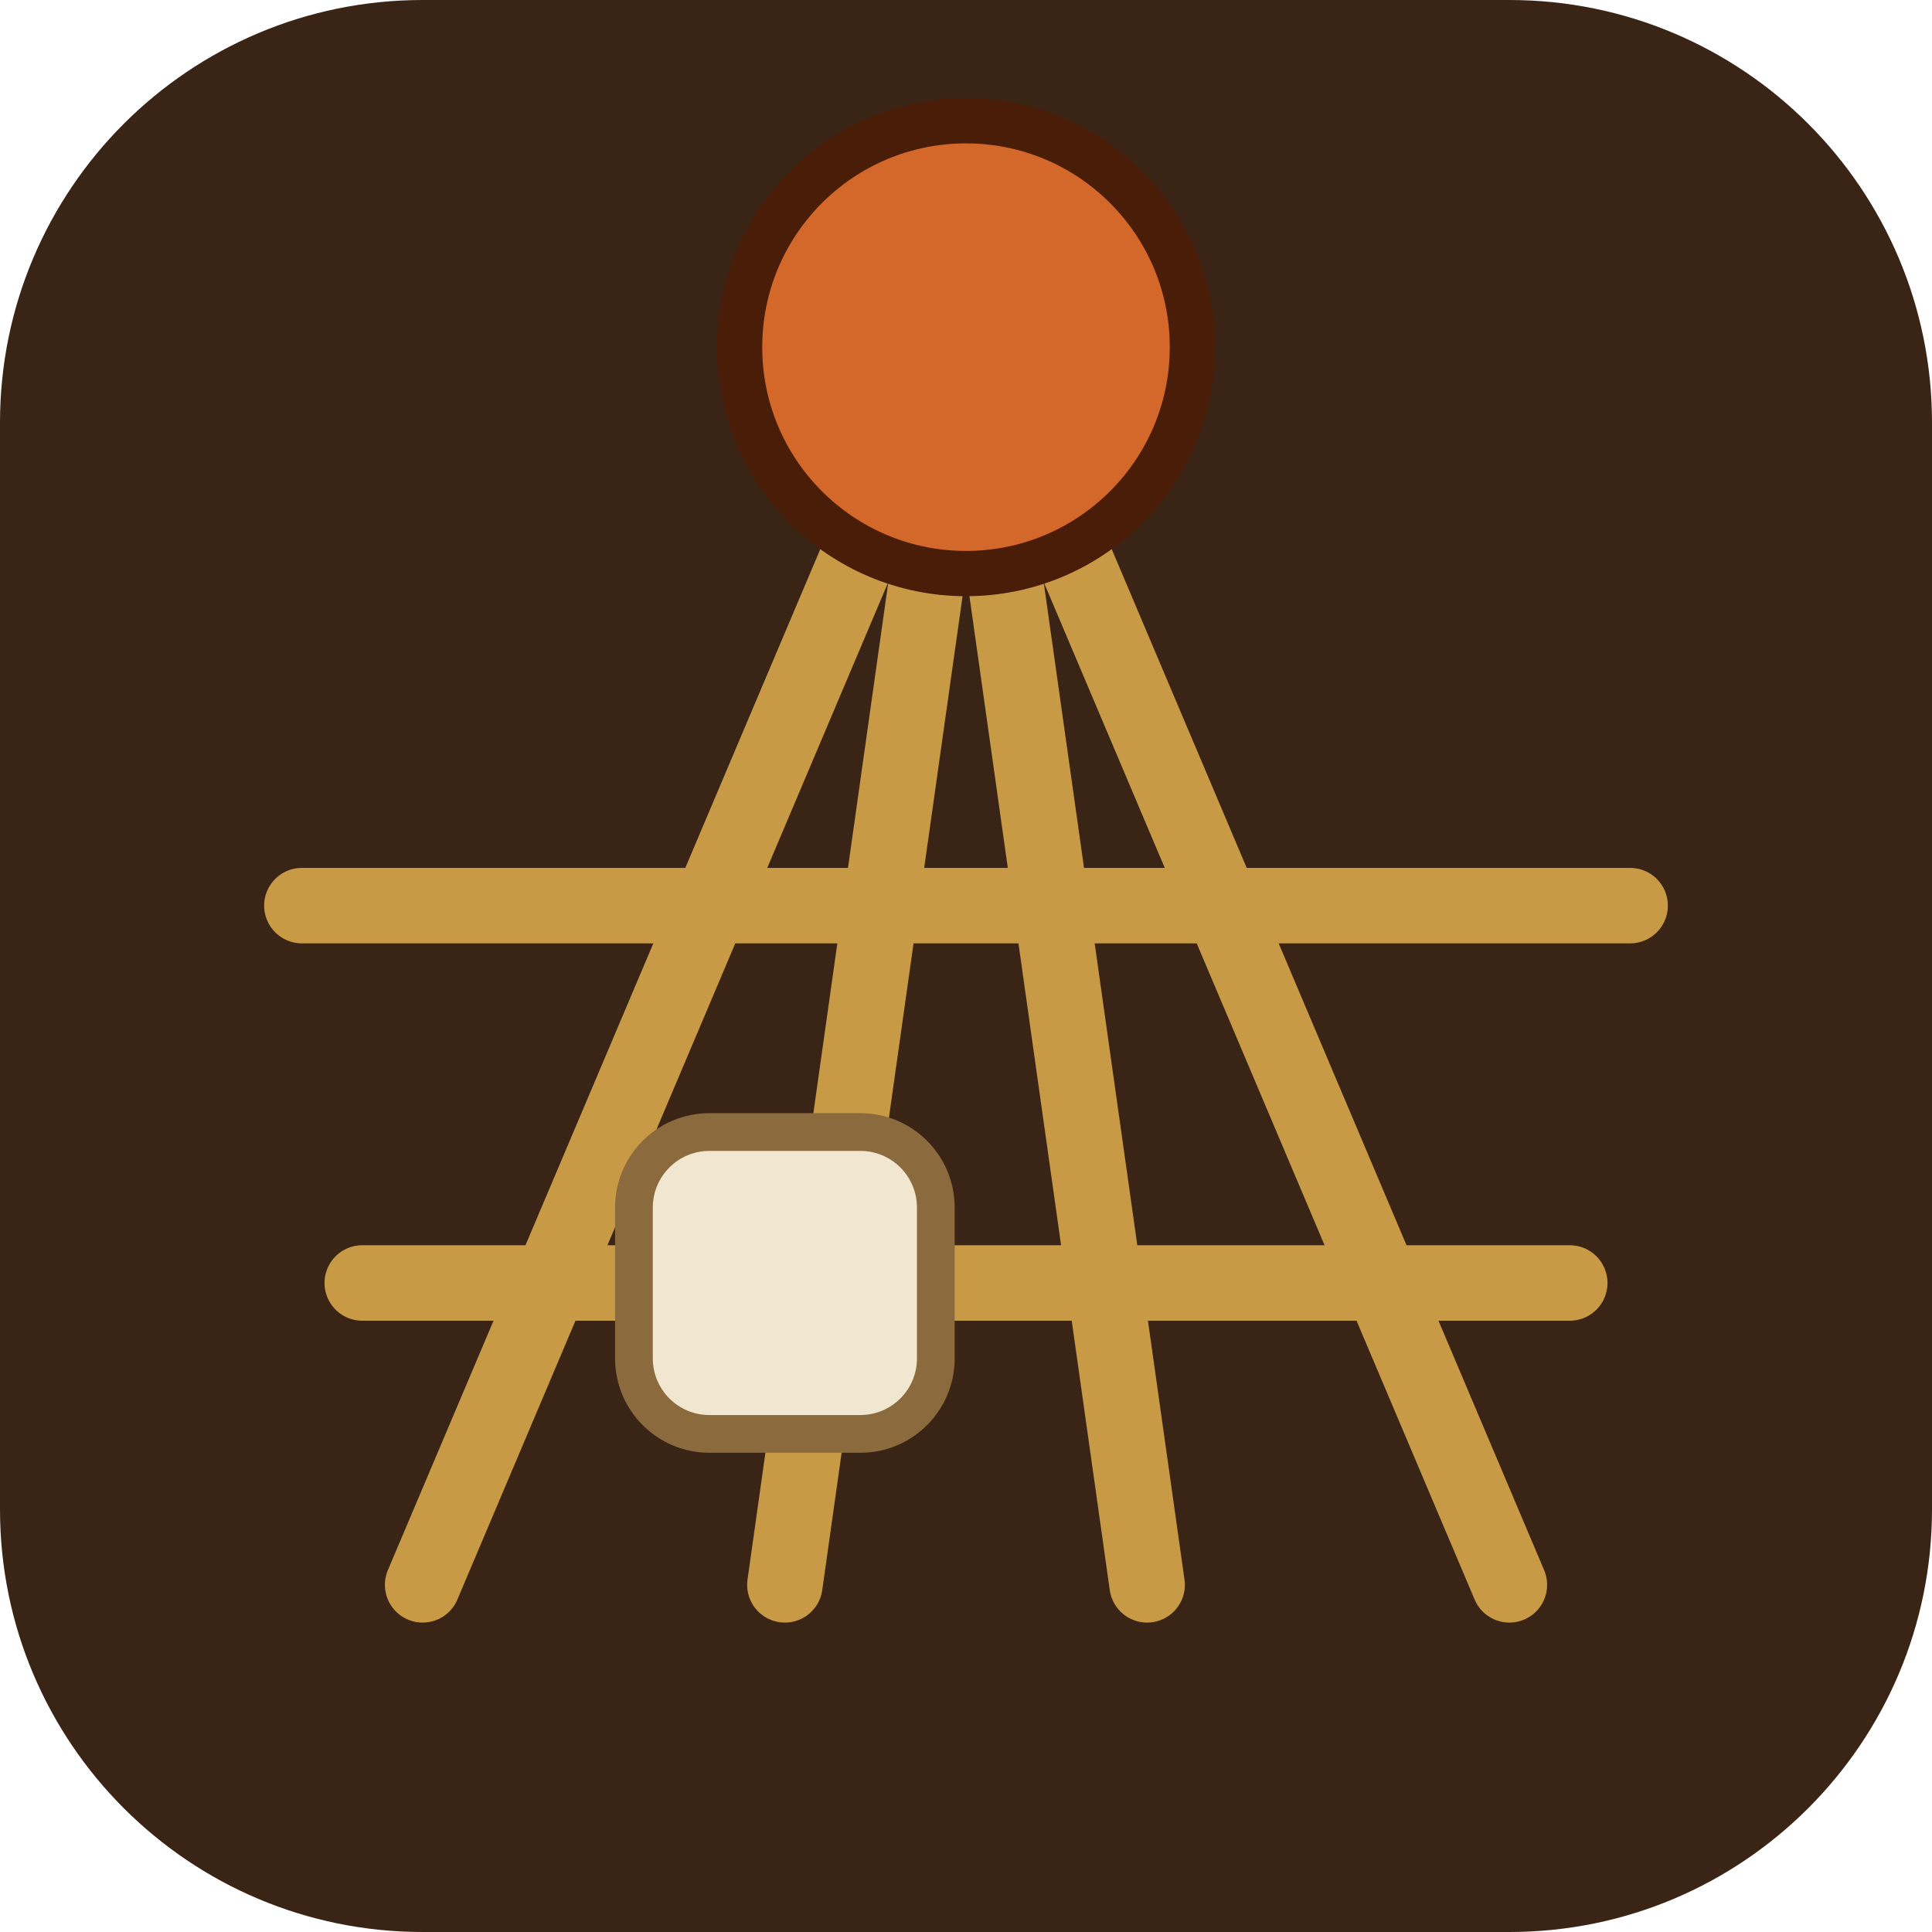
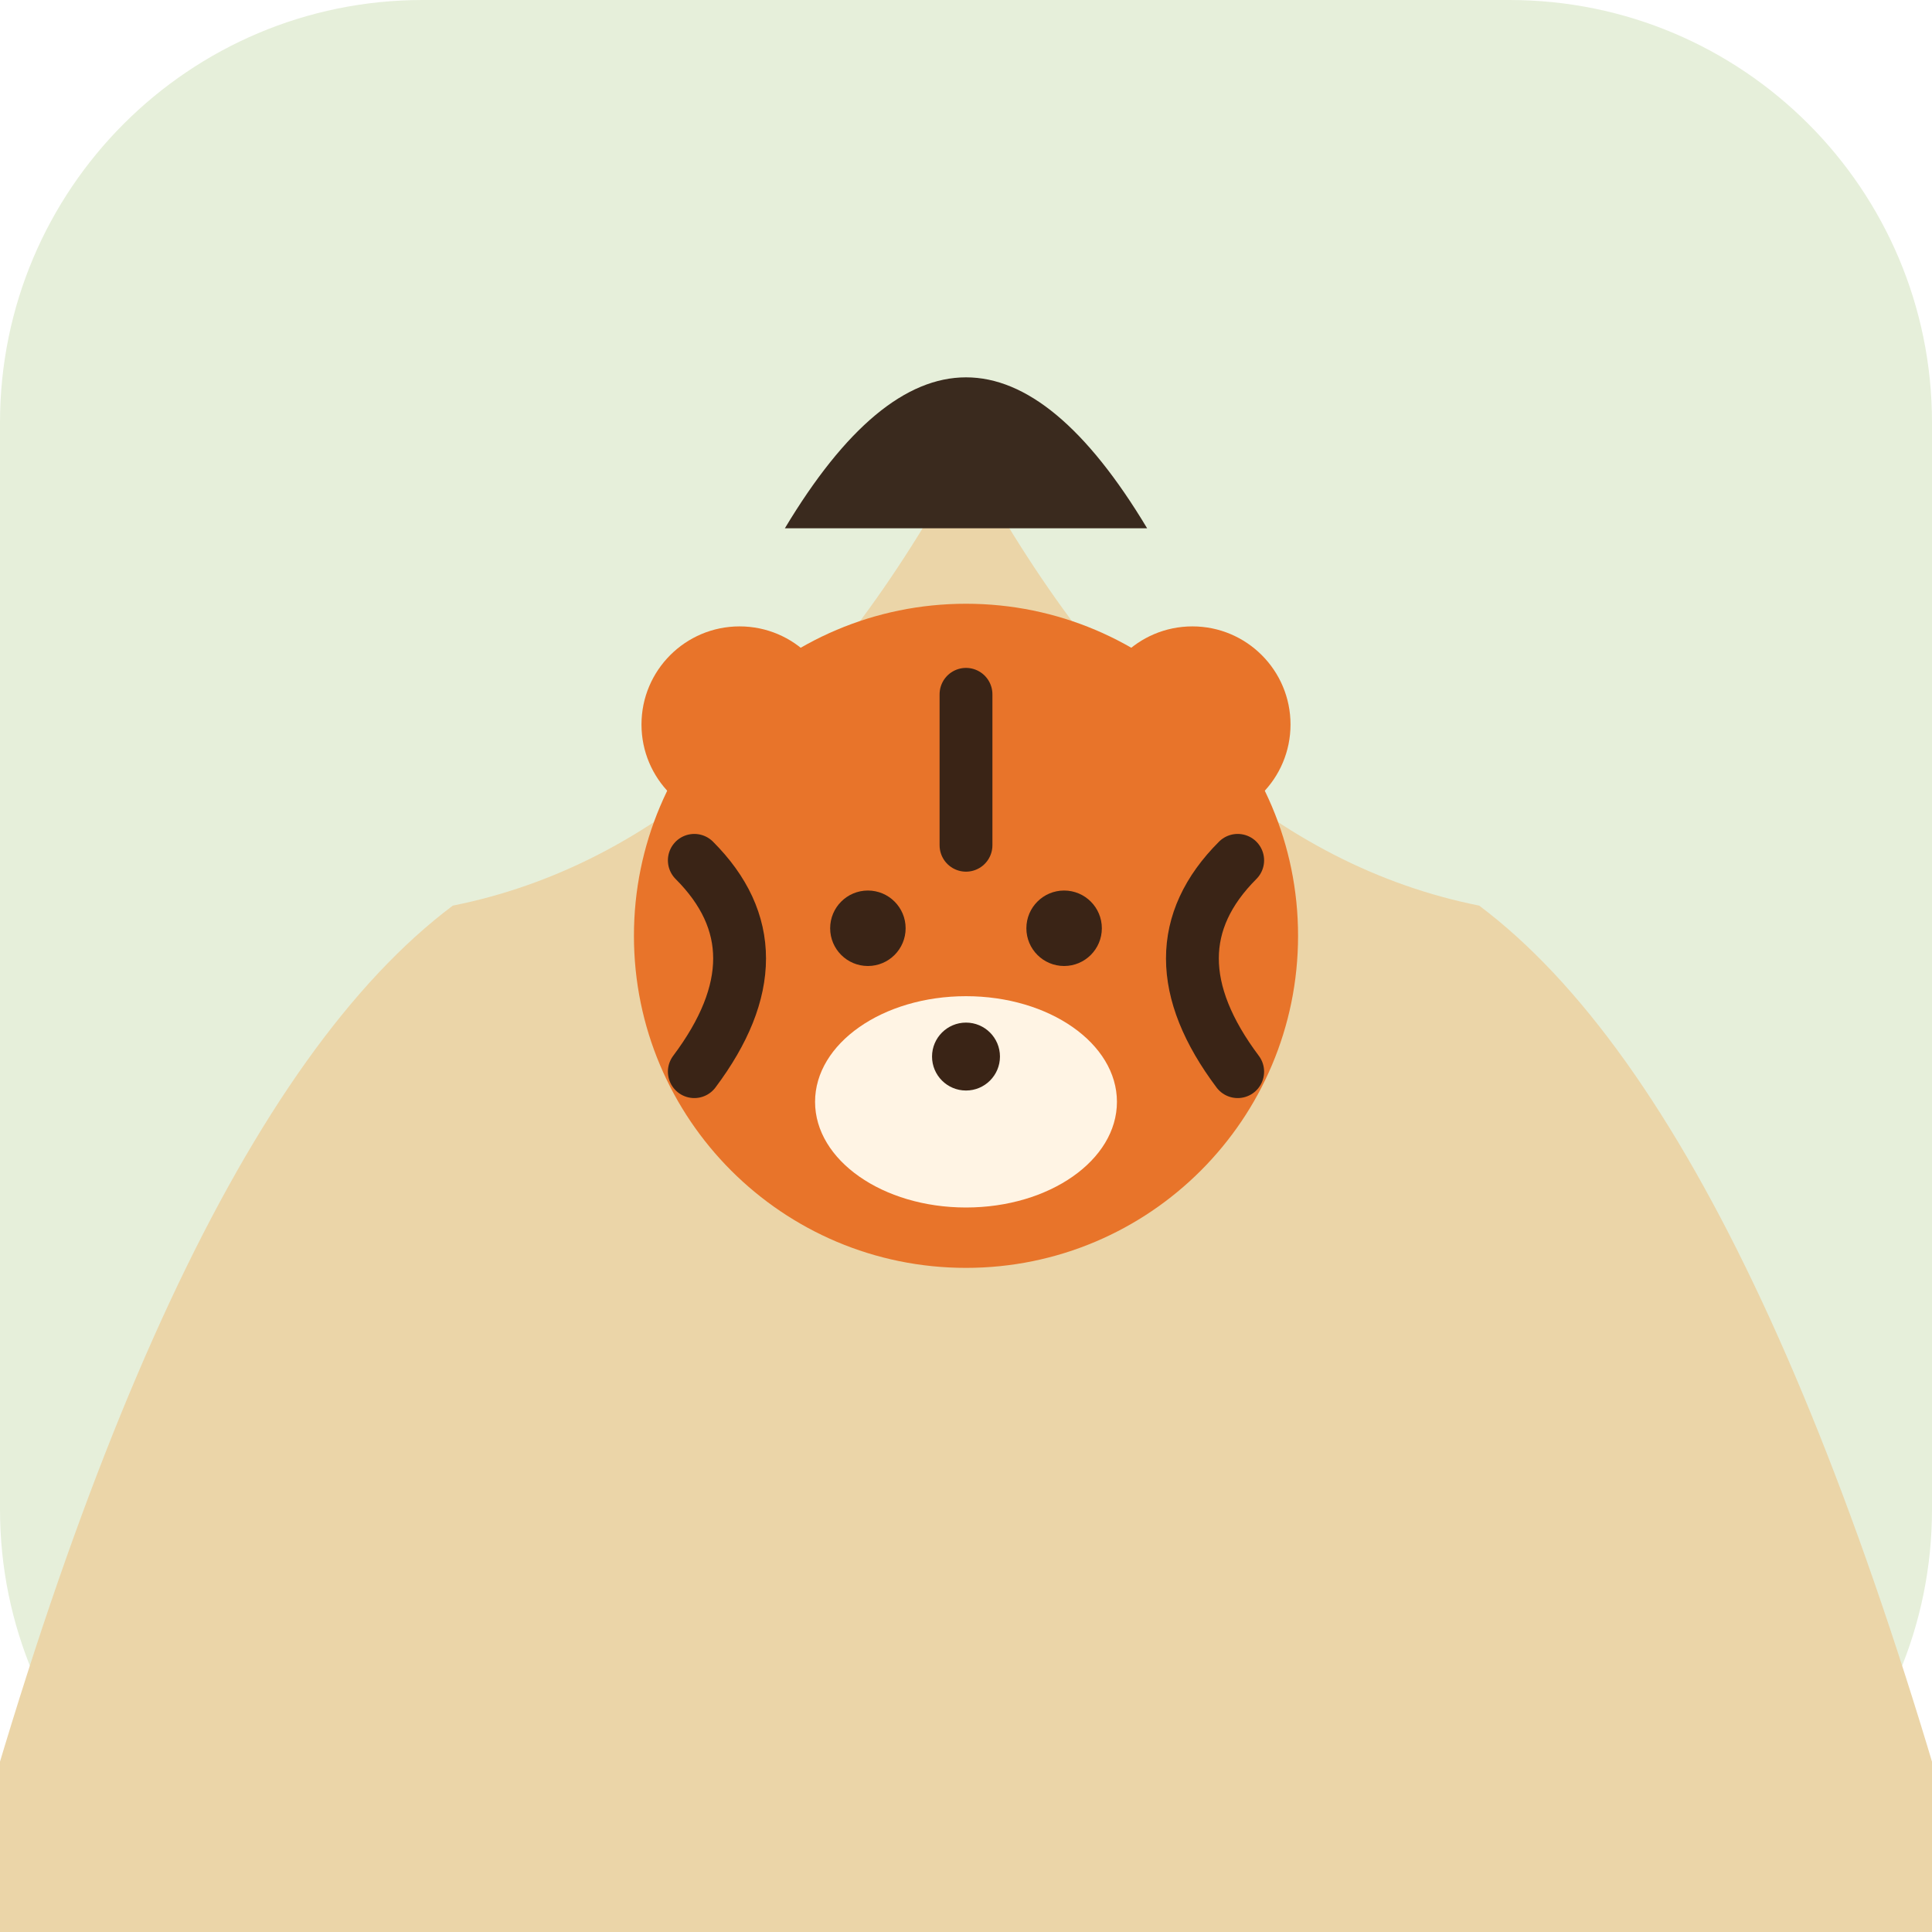
<svg xmlns="http://www.w3.org/2000/svg" width="256" height="256" viewBox="0 0 256 256">
-   <rect width="256" height="256" rx="56" fill="#3A2415" />
-   <path d="M128 40 L56 210 M128 40 L104 210 M128 40 L152 210 M128 40 L200 210 M40 120 H216 M48 170 H208" stroke="#C99A45" stroke-width="10" stroke-linecap="round" fill="none" />
-   <circle cx="128" cy="46" r="30" fill="#D4682A" stroke="#4A1D08" stroke-width="6" />
-   <rect x="84" y="150" width="40" height="40" rx="10" fill="#F1E6CF" stroke="#8B6A3E" stroke-width="5" />
+   <rect width="256" height="256" rx="56" fill="#E6EFDA" />
+   <path d="M-10 270 Q20 150 60 120 Q100 112 128 60 Q156 112 196 120 Q236 150 266 270Z" fill="#EBD5A8" />
+   <path d="M104 70 q24 -40 48 0z" fill="#3A2A1E" />
+   <circle cx="98" cy="96" r="13" fill="#E8742A" />
+   <circle cx="158" cy="96" r="13" fill="#E8742A" />
+   <circle cx="128" cy="124" r="44" fill="#E8742A" />
+   <path d="M128 92v20 M92 114 q12 12 0 28 M164 114 q-12 12 0 28" stroke="#3A2416" stroke-width="7" stroke-linecap="round" fill="none" />
+   <ellipse cx="128" cy="146" rx="20" ry="14" fill="#FFF4E4" />
+   <circle cx="115" cy="123" r="5" fill="#3A2416" />
+   <circle cx="141" cy="123" r="5" fill="#3A2416" />
+   <circle cx="128" cy="140" r="4.5" fill="#3A2416" />
</svg>
